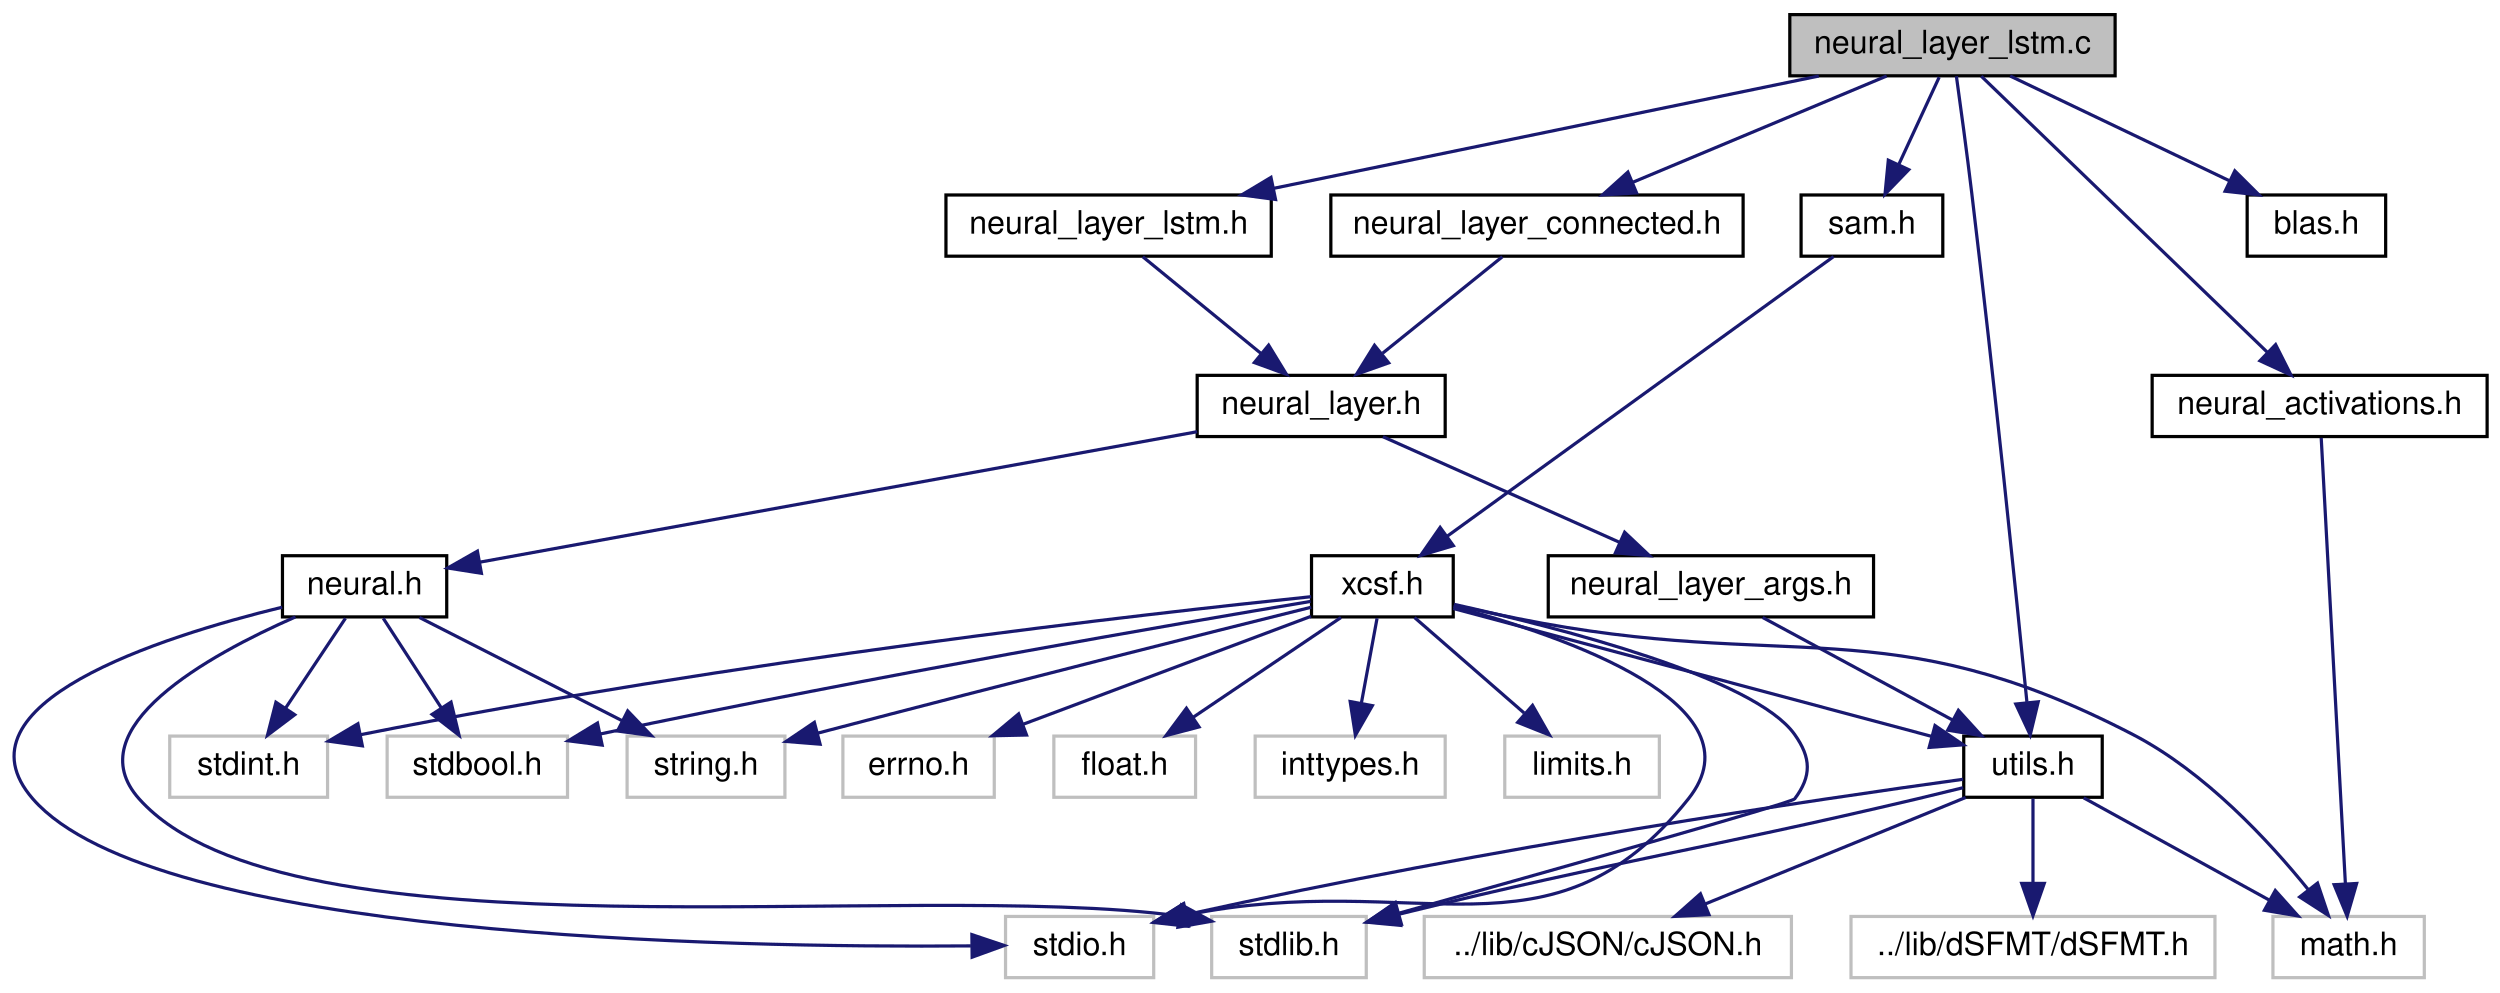
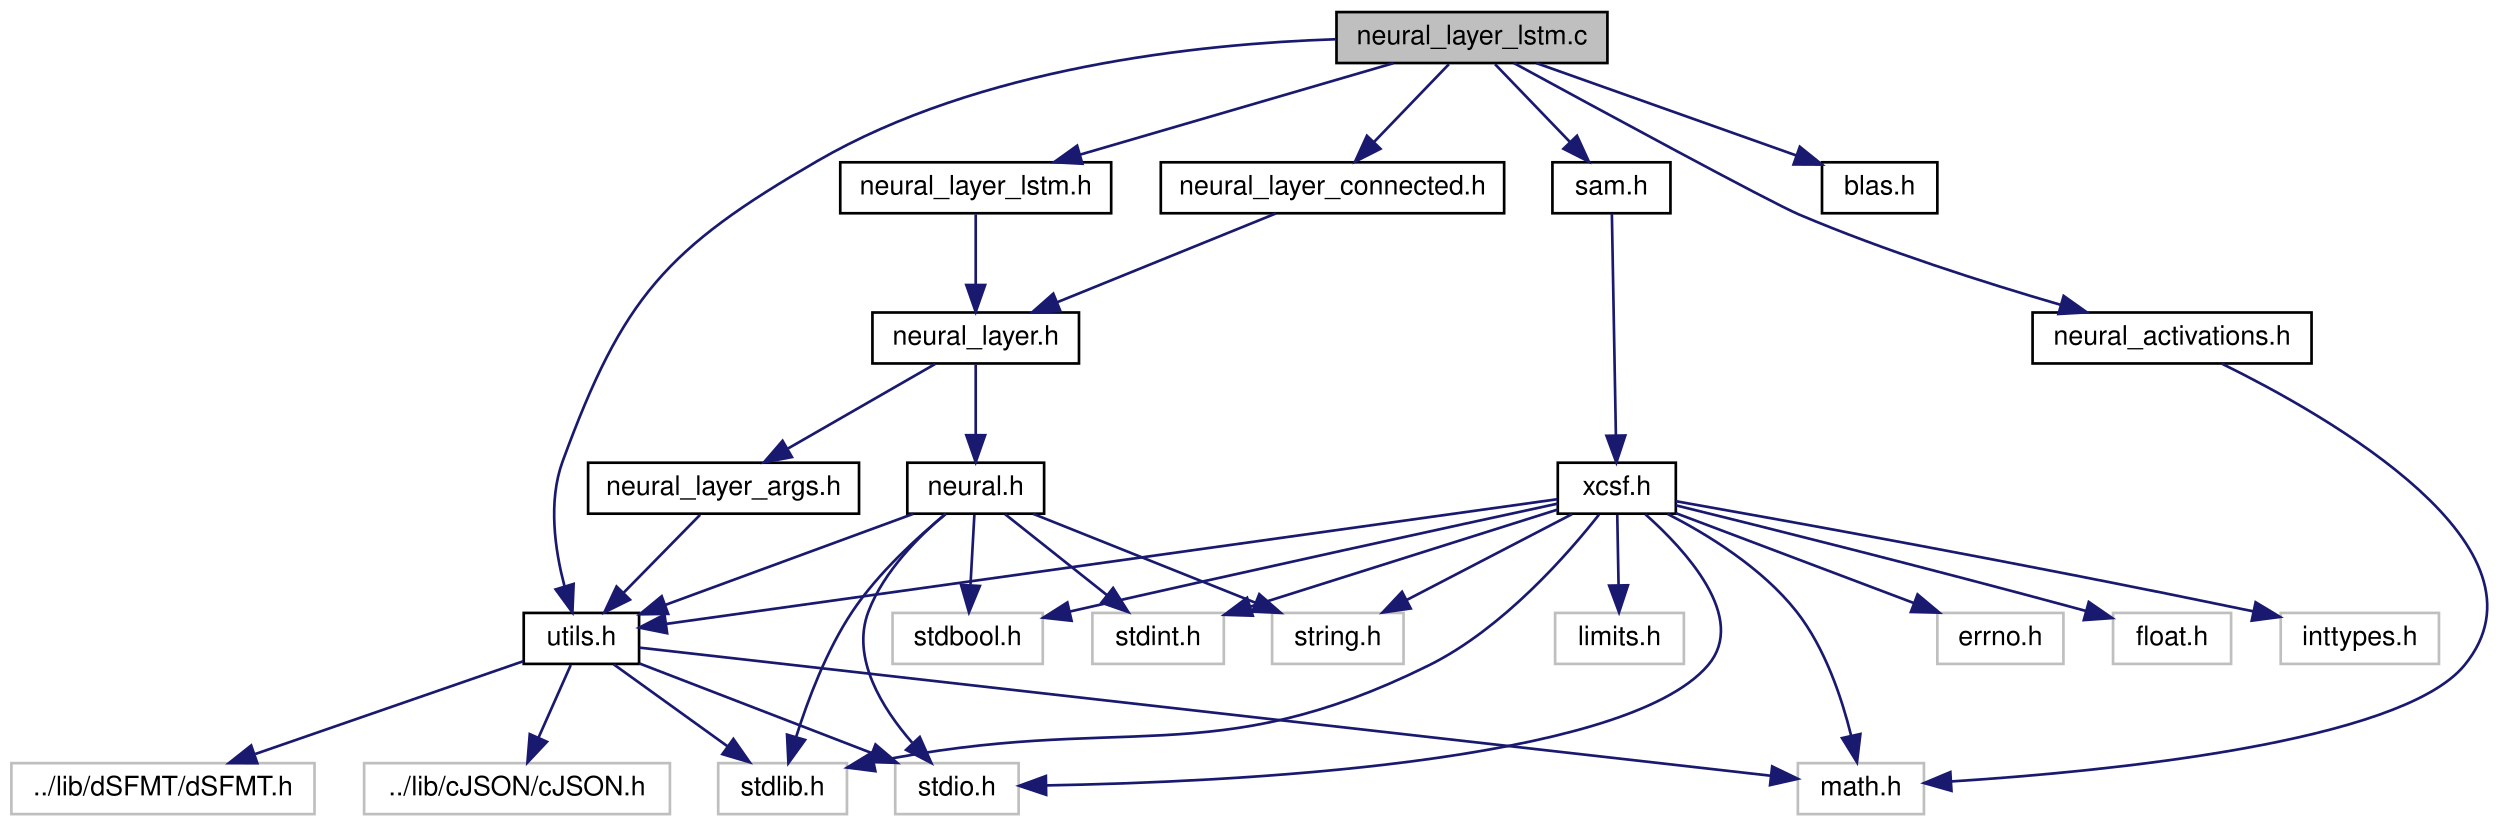
- <svg xmlns="http://www.w3.org/2000/svg" xmlns:xlink="http://www.w3.org/1999/xlink" width="776pt" height="308pt" viewBox="0.00 0.00 776.20 308.00">
+ <svg xmlns="http://www.w3.org/2000/svg" xmlns:xlink="http://www.w3.org/1999/xlink" width="932pt" height="308pt" viewBox="0.00 0.00 931.51 308.00">
  <g id="graph0" class="graph" transform="scale(1 1) rotate(0) translate(4 304)">
    <g id="node1" class="node">
      <g id="a_node1">
        <a xlink:title="An implementation of a long short-term memory layer.">
-           <polygon fill="#bfbfbf" stroke="black" points="551.7,-280.5 551.7,-299.5 652.7,-299.5 652.7,-280.5 551.7,-280.5" />
-           <text text-anchor="middle" x="602.2" y="-287.5" font-family="Helvetica,sans-Serif" font-size="10.00">neural_layer_lstm.c</text>
+           <polygon fill="#bfbfbf" stroke="black" points="494,-280.5 494,-299.5 595,-299.5 595,-280.5 494,-280.5" />
+           <text text-anchor="middle" x="544.5" y="-287.5" font-family="Helvetica,sans-Serif" font-size="10.00">neural_layer_lstm.c</text>
        </a>
      </g>
    </g>
    <g id="node2" class="node">
      <g id="a_node2">
        <a xlink:href="neural__layer__lstm_8h.html" target="_top" xlink:title="An implementation of a long short-term memory layer.">
-           <polygon fill="none" stroke="black" points="289.7,-224.5 289.7,-243.5 390.7,-243.5 390.7,-224.5 289.7,-224.5" />
-           <text text-anchor="middle" x="340.2" y="-231.5" font-family="Helvetica,sans-Serif" font-size="10.00">neural_layer_lstm.h</text>
+           <polygon fill="none" stroke="black" points="309,-224.5 309,-243.5 410,-243.5 410,-224.5 309,-224.5" />
+           <text text-anchor="middle" x="359.5" y="-231.5" font-family="Helvetica,sans-Serif" font-size="10.00">neural_layer_lstm.h</text>
        </a>
      </g>
    </g>
    <g id="edge1" class="edge">
-       <path fill="none" stroke="midnightblue" d="M560.69,-280.44C514.79,-270.98 440.82,-255.74 391.38,-245.55" />
-       <polygon fill="midnightblue" stroke="midnightblue" points="392.03,-242.11 381.52,-243.52 390.61,-248.96 392.03,-242.11" />
-     </g>
-     <g id="node11" class="node">
-       <g id="a_node11">
+       <path fill="none" stroke="midnightblue" d="M515.19,-280.44C483.66,-271.24 433.37,-256.56 398.51,-246.39" />
+       <polygon fill="midnightblue" stroke="midnightblue" points="399.26,-242.96 388.68,-243.52 397.3,-249.68 399.26,-242.96" />
+     </g>
+     <g id="node5" class="node">
+       <g id="a_node5">
        <a xlink:href="utils_8h.html" target="_top" xlink:title="Utility functions for random number handling, etc.">
-           <polygon fill="none" stroke="black" points="605.7,-56.5 605.7,-75.5 648.7,-75.5 648.7,-56.5 605.7,-56.5" />
-           <text text-anchor="middle" x="627.2" y="-63.5" font-family="Helvetica,sans-Serif" font-size="10.00">utils.h</text>
-         </a>
-       </g>
-     </g>
-     <g id="edge34" class="edge">
-       <path fill="none" stroke="midnightblue" d="M603.42,-280.38C604.68,-271.33 606.68,-256.68 608.2,-244 615.11,-186.61 622.07,-118.6 625.31,-86.12" />
-       <polygon fill="midnightblue" stroke="midnightblue" points="628.83,-86.15 626.34,-75.85 621.86,-85.45 628.83,-86.15" />
+           <polygon fill="none" stroke="black" points="191,-56.5 191,-75.5 234,-75.5 234,-56.5 191,-56.5" />
+           <text text-anchor="middle" x="212.5" y="-63.5" font-family="Helvetica,sans-Serif" font-size="10.00">utils.h</text>
+         </a>
+       </g>
+     </g>
+     <g id="edge35" class="edge">
+       <path fill="none" stroke="midnightblue" d="M493.91,-289.38C442.05,-287.65 360.7,-278.86 300.5,-244 244.01,-211.29 227.99,-193.28 205.5,-132 200,-117.02 202.66,-98.88 206.17,-85.58" />
+       <polygon fill="midnightblue" stroke="midnightblue" points="209.6,-86.3 209.15,-75.71 202.9,-84.27 209.6,-86.3" />
    </g>
    <g id="node15" class="node">
      <g id="a_node15">
        <a xlink:href="blas_8h.html" target="_top" xlink:title="Basic linear algebra functions.">
-           <polygon fill="none" stroke="black" points="693.7,-224.5 693.7,-243.5 736.7,-243.5 736.7,-224.5 693.7,-224.5" />
-           <text text-anchor="middle" x="715.2" y="-231.5" font-family="Helvetica,sans-Serif" font-size="10.00">blas.h</text>
-         </a>
-       </g>
-     </g>
-     <g id="edge16" class="edge">
-       <path fill="none" stroke="midnightblue" d="M620.11,-280.44C638.46,-271.68 667.21,-257.94 688.3,-247.86" />
-       <polygon fill="midnightblue" stroke="midnightblue" points="689.87,-250.99 697.38,-243.52 686.85,-244.67 689.87,-250.99" />
+           <polygon fill="none" stroke="black" points="675,-224.5 675,-243.5 718,-243.5 718,-224.5 675,-224.5" />
+           <text text-anchor="middle" x="696.5" y="-231.5" font-family="Helvetica,sans-Serif" font-size="10.00">blas.h</text>
+         </a>
+       </g>
+     </g>
+     <g id="edge17" class="edge">
+       <path fill="none" stroke="midnightblue" d="M568.58,-280.44C594.79,-271.13 636.78,-256.22 665.45,-246.03" />
+       <polygon fill="midnightblue" stroke="midnightblue" points="666.73,-249.29 674.99,-242.64 664.39,-242.69 666.73,-249.29" />
    </g>
    <g id="node16" class="node">
      <g id="a_node16">
        <a xlink:href="neural__activations_8h.html" target="_top" xlink:title="Neural network activation functions.">
-           <polygon fill="none" stroke="black" points="664.2,-168.5 664.2,-187.5 768.2,-187.5 768.2,-168.5 664.2,-168.5" />
-           <text text-anchor="middle" x="716.2" y="-175.5" font-family="Helvetica,sans-Serif" font-size="10.00">neural_activations.h</text>
-         </a>
-       </g>
-     </g>
-     <g id="edge17" class="edge">
-       <path fill="none" stroke="midnightblue" d="M611.15,-280.37C630.3,-261.89 675.48,-218.29 699.89,-194.74" />
-       <polygon fill="midnightblue" stroke="midnightblue" points="702.53,-197.05 707.3,-187.59 697.67,-192.02 702.53,-197.05" />
+           <polygon fill="none" stroke="black" points="753.5,-168.5 753.5,-187.5 857.5,-187.5 857.5,-168.5 753.5,-168.5" />
+           <text text-anchor="middle" x="805.5" y="-175.5" font-family="Helvetica,sans-Serif" font-size="10.00">neural_activations.h</text>
+         </a>
+       </g>
+     </g>
+     <g id="edge18" class="edge">
+       <path fill="none" stroke="midnightblue" d="M560.15,-280.47C590.58,-263.89 655.73,-228.57 666.5,-224 698.42,-210.45 735.89,-198.54 763.88,-190.38" />
+       <polygon fill="midnightblue" stroke="midnightblue" points="765.09,-193.68 773.73,-187.55 763.15,-186.95 765.09,-193.68" />
    </g>
    <g id="node17" class="node">
      <g id="a_node17">
        <a xlink:href="neural__layer__connected_8h.html" target="_top" xlink:title="An implementation of a fully-connected layer of perceptrons.">
-           <polygon fill="none" stroke="black" points="409.2,-224.5 409.2,-243.5 537.2,-243.5 537.2,-224.5 409.2,-224.5" />
-           <text text-anchor="middle" x="473.2" y="-231.5" font-family="Helvetica,sans-Serif" font-size="10.00">neural_layer_connected.h</text>
-         </a>
-       </g>
-     </g>
-     <g id="edge19" class="edge">
-       <path fill="none" stroke="midnightblue" d="M581.76,-280.44C560.53,-271.56 527.11,-257.56 502.95,-247.45" />
-       <polygon fill="midnightblue" stroke="midnightblue" points="504.12,-244.15 493.55,-243.52 501.42,-250.61 504.12,-244.15" />
+           <polygon fill="none" stroke="black" points="428.5,-224.5 428.5,-243.5 556.5,-243.5 556.5,-224.5 428.5,-224.5" />
+           <text text-anchor="middle" x="492.5" y="-231.5" font-family="Helvetica,sans-Serif" font-size="10.00">neural_layer_connected.h</text>
+         </a>
+       </g>
+     </g>
+     <g id="edge20" class="edge">
+       <path fill="none" stroke="midnightblue" d="M535.91,-280.08C528.34,-272.22 517.12,-260.57 507.99,-251.08" />
+       <polygon fill="midnightblue" stroke="midnightblue" points="510.38,-248.53 500.93,-243.75 505.34,-253.38 510.38,-248.53" />
    </g>
    <g id="node18" class="node">
      <g id="a_node18">
        <a xlink:href="sam_8h.html" target="_top" xlink:title="Self-adaptive mutation functions.">
-           <polygon fill="none" stroke="black" points="555.2,-224.5 555.2,-243.5 599.2,-243.5 599.2,-224.5 555.2,-224.5" />
-           <text text-anchor="middle" x="577.2" y="-231.5" font-family="Helvetica,sans-Serif" font-size="10.00">sam.h</text>
-         </a>
-       </g>
-     </g>
-     <g id="edge21" class="edge">
-       <path fill="none" stroke="midnightblue" d="M598.08,-280.08C594.69,-272.77 589.79,-262.18 585.59,-253.1" />
-       <polygon fill="midnightblue" stroke="midnightblue" points="588.63,-251.36 581.26,-243.75 582.28,-254.3 588.63,-251.36" />
+           <polygon fill="none" stroke="black" points="574.5,-224.5 574.5,-243.5 618.5,-243.5 618.5,-224.5 574.5,-224.5" />
+           <text text-anchor="middle" x="596.5" y="-231.5" font-family="Helvetica,sans-Serif" font-size="10.00">sam.h</text>
+         </a>
+       </g>
+     </g>
+     <g id="edge22" class="edge">
+       <path fill="none" stroke="midnightblue" d="M553.09,-280.08C560.66,-272.22 571.88,-260.57 581.01,-251.08" />
+       <polygon fill="midnightblue" stroke="midnightblue" points="583.66,-253.38 588.07,-243.75 578.62,-248.53 583.66,-253.38" />
    </g>
    <g id="node3" class="node">
      <g id="a_node3">
        <a xlink:href="neural__layer_8h.html" target="_top" xlink:title="Interface for neural network layers.">
-           <polygon fill="none" stroke="black" points="367.7,-168.5 367.7,-187.5 444.7,-187.5 444.7,-168.5 367.7,-168.5" />
-           <text text-anchor="middle" x="406.2" y="-175.5" font-family="Helvetica,sans-Serif" font-size="10.00">neural_layer.h</text>
+           <polygon fill="none" stroke="black" points="321,-168.5 321,-187.5 398,-187.5 398,-168.5 321,-168.5" />
+           <text text-anchor="middle" x="359.5" y="-175.5" font-family="Helvetica,sans-Serif" font-size="10.00">neural_layer.h</text>
        </a>
      </g>
    </g>
    <g id="edge2" class="edge">
-       <path fill="none" stroke="midnightblue" d="M350.81,-224.32C360.66,-216.26 375.56,-204.08 387.42,-194.37" />
-       <polygon fill="midnightblue" stroke="midnightblue" points="389.88,-196.88 395.41,-187.83 385.45,-191.46 389.88,-196.88" />
+       <path fill="none" stroke="midnightblue" d="M359.5,-224.08C359.5,-217.01 359.5,-206.86 359.5,-197.99" />
+       <polygon fill="midnightblue" stroke="midnightblue" points="363,-197.75 359.5,-187.75 356,-197.75 363,-197.75" />
    </g>
    <g id="node4" class="node">
      <g id="a_node4">
        <a xlink:href="neural_8h.html" target="_top" xlink:title="An implementation of a multi-layer perceptron neural network.">
-           <polygon fill="none" stroke="black" points="83.7,-112.5 83.7,-131.5 134.7,-131.5 134.7,-112.5 83.7,-112.5" />
-           <text text-anchor="middle" x="109.2" y="-119.5" font-family="Helvetica,sans-Serif" font-size="10.00">neural.h</text>
+           <polygon fill="none" stroke="black" points="334,-112.5 334,-131.5 385,-131.5 385,-112.5 334,-112.5" />
+           <text text-anchor="middle" x="359.5" y="-119.5" font-family="Helvetica,sans-Serif" font-size="10.00">neural.h</text>
        </a>
      </g>
    </g>
    <g id="edge3" class="edge">
-       <path fill="none" stroke="midnightblue" d="M367.68,-170C309.76,-159.46 201.05,-139.7 144.86,-129.48" />
-       <polygon fill="midnightblue" stroke="midnightblue" points="145.47,-126.04 135.01,-127.69 144.22,-132.92 145.47,-126.04" />
+       <path fill="none" stroke="midnightblue" d="M359.5,-168.08C359.5,-161.01 359.5,-150.86 359.5,-141.99" />
+       <polygon fill="midnightblue" stroke="midnightblue" points="363,-141.75 359.5,-131.75 356,-141.75 363,-141.75" />
+     </g>
+     <g id="node14" class="node">
+       <g id="a_node14">
+         <a xlink:href="neural__layer__args_8h.html" target="_top" xlink:title="Functions operating on neural network arguments/constants.">
+           <polygon fill="none" stroke="black" points="215,-112.5 215,-131.5 316,-131.5 316,-112.5 215,-112.5" />
+           <text text-anchor="middle" x="265.5" y="-119.5" font-family="Helvetica,sans-Serif" font-size="10.00">neural_layer_args.h</text>
+         </a>
+       </g>
+     </g>
+     <g id="edge15" class="edge">
+       <path fill="none" stroke="midnightblue" d="M344.4,-168.32C329.6,-159.82 306.81,-146.73 289.52,-136.8" />
+       <polygon fill="midnightblue" stroke="midnightblue" points="290.98,-133.6 280.57,-131.65 287.49,-139.67 290.98,-133.6" />
+     </g>
+     <g id="edge4" class="edge">
+       <path fill="none" stroke="midnightblue" d="M336.21,-112.44C311.26,-103.28 271.53,-88.68 243.85,-78.52" />
+       <polygon fill="midnightblue" stroke="midnightblue" points="244.84,-75.15 234.25,-74.99 242.43,-81.72 244.84,-75.15" />
+     </g>
+     <g id="node9" class="node">
+       <g id="a_node9">
+         <a xlink:title=" ">
+           <polygon fill="none" stroke="#bfbfbf" points="329.5,-0.5 329.5,-19.5 375.5,-19.5 375.5,-0.5 329.5,-0.5" />
+           <text text-anchor="middle" x="352.5" y="-7.5" font-family="Helvetica,sans-Serif" font-size="10.00">stdio.h</text>
+         </a>
+       </g>
+     </g>
+     <g id="edge12" class="edge">
+       <path fill="none" stroke="midnightblue" d="M348.23,-112.43C338.53,-104.27 325.22,-91.05 319.5,-76 312.93,-58.73 324.59,-40.01 335.82,-27.12" />
+       <polygon fill="midnightblue" stroke="midnightblue" points="338.64,-29.24 342.95,-19.56 333.54,-24.44 338.64,-29.24" />
    </g>
    <g id="node10" class="node">
      <g id="a_node10">
-         <a xlink:href="neural__layer__args_8h.html" target="_top" xlink:title="Functions operating on neural network arguments/constants.">
-           <polygon fill="none" stroke="black" points="476.7,-112.5 476.7,-131.5 577.7,-131.5 577.7,-112.5 476.7,-112.5" />
-           <text text-anchor="middle" x="527.2" y="-119.5" font-family="Helvetica,sans-Serif" font-size="10.00">neural_layer_args.h</text>
-         </a>
-       </g>
-     </g>
-     <g id="edge9" class="edge">
-       <path fill="none" stroke="midnightblue" d="M425.38,-168.44C445.11,-159.64 476.09,-145.81 498.7,-135.72" />
-       <polygon fill="midnightblue" stroke="midnightblue" points="500.42,-138.79 508.12,-131.52 497.56,-132.4 500.42,-138.79" />
-     </g>
-     <g id="node5" class="node">
-       <g id="a_node5">
-         <a xlink:title=" ">
-           <polygon fill="none" stroke="#bfbfbf" points="116.2,-56.5 116.2,-75.5 172.2,-75.5 172.2,-56.5 116.2,-56.5" />
-           <text text-anchor="middle" x="144.2" y="-63.5" font-family="Helvetica,sans-Serif" font-size="10.00">stdbool.h</text>
-         </a>
-       </g>
-     </g>
-     <g id="edge4" class="edge">
-       <path fill="none" stroke="midnightblue" d="M114.98,-112.08C119.88,-104.53 127.03,-93.49 133.04,-84.23" />
-       <polygon fill="midnightblue" stroke="midnightblue" points="136.03,-86.05 138.53,-75.75 130.16,-82.24 136.03,-86.05" />
+         <a xlink:title=" ">
+           <polygon fill="none" stroke="#bfbfbf" points="263.5,-0.5 263.5,-19.5 311.5,-19.5 311.5,-0.5 263.5,-0.5" />
+           <text text-anchor="middle" x="287.5" y="-7.5" font-family="Helvetica,sans-Serif" font-size="10.00">stdlib.h</text>
+         </a>
+       </g>
+     </g>
+     <g id="edge13" class="edge">
+       <path fill="none" stroke="midnightblue" d="M348.35,-112.4C338.14,-104.04 323.17,-90.5 313.5,-76 303.81,-61.48 296.81,-42.8 292.53,-29.19" />
+       <polygon fill="midnightblue" stroke="midnightblue" points="295.87,-28.14 289.68,-19.54 289.16,-30.12 295.87,-28.14" />
+     </g>
+     <g id="node11" class="node">
+       <g id="a_node11">
+         <a xlink:title=" ">
+           <polygon fill="none" stroke="#bfbfbf" points="328.5,-56.5 328.5,-75.5 384.5,-75.5 384.5,-56.5 328.5,-56.5" />
+           <text text-anchor="middle" x="356.5" y="-63.5" font-family="Helvetica,sans-Serif" font-size="10.00">stdbool.h</text>
+         </a>
+       </g>
+     </g>
+     <g id="edge10" class="edge">
+       <path fill="none" stroke="midnightblue" d="M359,-112.08C358.61,-105.01 358.05,-94.86 357.55,-85.99" />
+       <polygon fill="midnightblue" stroke="midnightblue" points="361.04,-85.54 356.99,-75.75 354.05,-85.93 361.04,-85.54" />
+     </g>
+     <g id="node12" class="node">
+       <g id="a_node12">
+         <a xlink:title=" ">
+           <polygon fill="none" stroke="#bfbfbf" points="403,-56.5 403,-75.5 452,-75.5 452,-56.5 403,-56.5" />
+           <text text-anchor="middle" x="427.5" y="-63.5" font-family="Helvetica,sans-Serif" font-size="10.00">stdint.h</text>
+         </a>
+       </g>
+     </g>
+     <g id="edge11" class="edge">
+       <path fill="none" stroke="midnightblue" d="M370.43,-112.32C380.67,-104.18 396.22,-91.84 408.5,-82.09" />
+       <polygon fill="midnightblue" stroke="midnightblue" points="410.72,-84.79 416.38,-75.83 406.37,-79.31 410.72,-84.79" />
+     </g>
+     <g id="node13" class="node">
+       <g id="a_node13">
+         <a xlink:title=" ">
+           <polygon fill="none" stroke="#bfbfbf" points="470,-56.5 470,-75.5 519,-75.5 519,-56.5 470,-56.5" />
+           <text text-anchor="middle" x="494.5" y="-63.5" font-family="Helvetica,sans-Serif" font-size="10.00">string.h</text>
+         </a>
+       </g>
+     </g>
+     <g id="edge14" class="edge">
+       <path fill="none" stroke="midnightblue" d="M380.89,-112.44C403.21,-103.52 438.4,-89.44 463.71,-79.32" />
+       <polygon fill="midnightblue" stroke="midnightblue" points="465.22,-82.48 473.21,-75.52 462.62,-75.98 465.22,-82.48" />
    </g>
    <g id="node6" class="node">
      <g id="a_node6">
        <a xlink:title=" ">
-           <polygon fill="none" stroke="#bfbfbf" points="48.7,-56.5 48.7,-75.5 97.7,-75.5 97.7,-56.5 48.7,-56.5" />
-           <text text-anchor="middle" x="73.2" y="-63.5" font-family="Helvetica,sans-Serif" font-size="10.00">stdint.h</text>
+           <polygon fill="none" stroke="#bfbfbf" points="131.5,-0.5 131.5,-19.5 245.5,-19.5 245.5,-0.5 131.5,-0.5" />
+           <text text-anchor="middle" x="188.5" y="-7.5" font-family="Helvetica,sans-Serif" font-size="10.00">../lib/cJSON/cJSON.h</text>
        </a>
      </g>
    </g>
    <g id="edge5" class="edge">
-       <path fill="none" stroke="midnightblue" d="M103.26,-112.08C98.23,-104.53 90.87,-93.49 84.69,-84.23" />
-       <polygon fill="midnightblue" stroke="midnightblue" points="87.5,-82.13 79.04,-75.75 81.67,-86.01 87.5,-82.13" />
+       <path fill="none" stroke="midnightblue" d="M208.54,-56.08C205.29,-48.77 200.58,-38.18 196.55,-29.1" />
+       <polygon fill="midnightblue" stroke="midnightblue" points="199.65,-27.47 192.39,-19.75 193.25,-30.31 199.65,-27.47" />
    </g>
    <g id="node7" class="node">
      <g id="a_node7">
        <a xlink:title=" ">
-           <polygon fill="none" stroke="#bfbfbf" points="308.2,-0.5 308.2,-19.5 354.2,-19.5 354.2,-0.5 308.2,-0.5" />
-           <text text-anchor="middle" x="331.2" y="-7.5" font-family="Helvetica,sans-Serif" font-size="10.00">stdio.h</text>
+           <polygon fill="none" stroke="#bfbfbf" points="0,-0.5 0,-19.5 113,-19.5 113,-0.5 0,-0.5" />
+           <text text-anchor="middle" x="56.5" y="-7.5" font-family="Helvetica,sans-Serif" font-size="10.00">../lib/dSFMT/dSFMT.h</text>
        </a>
      </g>
    </g>
    <g id="edge6" class="edge">
-       <path fill="none" stroke="midnightblue" d="M83.59,-115.51C45.39,-106.19 -19.42,-85.42 6.2,-56 43.74,-12.91 222.06,-9.72 297.44,-10.36" />
-       <polygon fill="midnightblue" stroke="midnightblue" points="297.75,-13.86 307.79,-10.48 297.83,-6.86 297.75,-13.86" />
+       <path fill="none" stroke="midnightblue" d="M190.81,-57.49C164.93,-48.53 121.36,-33.45 90.88,-22.9" />
+       <polygon fill="midnightblue" stroke="midnightblue" points="91.68,-19.48 81.09,-19.51 89.39,-26.09 91.68,-19.48" />
    </g>
    <g id="node8" class="node">
      <g id="a_node8">
        <a xlink:title=" ">
-           <polygon fill="none" stroke="#bfbfbf" points="372.2,-0.5 372.2,-19.5 420.2,-19.5 420.2,-0.5 372.2,-0.5" />
-           <text text-anchor="middle" x="396.2" y="-7.5" font-family="Helvetica,sans-Serif" font-size="10.00">stdlib.h</text>
+           <polygon fill="none" stroke="#bfbfbf" points="666,-0.5 666,-19.5 713,-19.5 713,-0.5 666,-0.5" />
+           <text text-anchor="middle" x="689.5" y="-7.5" font-family="Helvetica,sans-Serif" font-size="10.00">math.h</text>
        </a>
      </g>
    </g>
    <g id="edge7" class="edge">
-       <path fill="none" stroke="midnightblue" d="M87.73,-112.5C60.58,-100.57 19.63,-77.87 39.2,-56 85.63,-4.13 276.3,-31.24 362.21,-19.64" />
-       <polygon fill="midnightblue" stroke="midnightblue" points="362.85,-23.08 372.15,-18.02 361.72,-16.17 362.85,-23.08" />
-     </g>
-     <g id="node9" class="node">
-       <g id="a_node9">
-         <a xlink:title=" ">
-           <polygon fill="none" stroke="#bfbfbf" points="190.7,-56.5 190.7,-75.5 239.7,-75.5 239.7,-56.5 190.7,-56.5" />
-           <text text-anchor="middle" x="215.2" y="-63.5" font-family="Helvetica,sans-Serif" font-size="10.00">string.h</text>
-         </a>
-       </g>
+       <path fill="none" stroke="midnightblue" d="M234.24,-62.54C310.15,-53.95 563.83,-25.23 655.82,-14.81" />
+       <polygon fill="midnightblue" stroke="midnightblue" points="656.42,-18.27 665.97,-13.66 655.63,-11.31 656.42,-18.27" />
    </g>
    <g id="edge8" class="edge">
-       <path fill="none" stroke="midnightblue" d="M126.23,-112.32C143.23,-103.66 169.58,-90.24 189.2,-80.25" />
-       <polygon fill="midnightblue" stroke="midnightblue" points="190.89,-83.31 198.22,-75.65 187.72,-77.08 190.89,-83.31" />
-     </g>
-     <g id="edge10" class="edge">
-       <path fill="none" stroke="midnightblue" d="M543.27,-112.32C559.16,-103.74 583.71,-90.49 602.16,-80.52" />
-       <polygon fill="midnightblue" stroke="midnightblue" points="604.04,-83.49 611.18,-75.65 600.72,-77.33 604.04,-83.49" />
-     </g>
-     <g id="edge14" class="edge">
-       <path fill="none" stroke="midnightblue" d="M605.49,-62.09C561.68,-56.05 459.43,-41.11 364.32,-20.06" />
-       <polygon fill="midnightblue" stroke="midnightblue" points="365.07,-16.64 354.55,-17.87 363.54,-23.48 365.07,-16.64" />
-     </g>
-     <g id="edge15" class="edge">
-       <path fill="none" stroke="midnightblue" d="M605.52,-59.48C600.81,-58.31 595.84,-57.1 591.2,-56 522.51,-39.78 502.5,-37.85 430.36,-20.2" />
-       <polygon fill="midnightblue" stroke="midnightblue" points="430.87,-16.72 420.32,-17.72 429.19,-23.51 430.87,-16.72" />
-     </g>
-     <g id="node12" class="node">
-       <g id="a_node12">
-         <a xlink:title=" ">
-           <polygon fill="none" stroke="#bfbfbf" points="438.2,-0.5 438.2,-19.5 552.2,-19.5 552.2,-0.5 438.2,-0.5" />
-           <text text-anchor="middle" x="495.2" y="-7.5" font-family="Helvetica,sans-Serif" font-size="10.00">../lib/cJSON/cJSON.h</text>
-         </a>
-       </g>
-     </g>
-     <g id="edge11" class="edge">
-       <path fill="none" stroke="midnightblue" d="M606.29,-56.44C584.47,-47.52 550.05,-33.44 525.31,-23.32" />
-       <polygon fill="midnightblue" stroke="midnightblue" points="526.6,-20.06 516.02,-19.52 523.95,-26.54 526.6,-20.06" />
-     </g>
-     <g id="node13" class="node">
-       <g id="a_node13">
-         <a xlink:title=" ">
-           <polygon fill="none" stroke="#bfbfbf" points="570.7,-0.5 570.7,-19.5 683.7,-19.5 683.7,-0.5 570.7,-0.5" />
-           <text text-anchor="middle" x="627.2" y="-7.5" font-family="Helvetica,sans-Serif" font-size="10.00">../lib/dSFMT/dSFMT.h</text>
-         </a>
-       </g>
-     </g>
-     <g id="edge12" class="edge">
-       <path fill="none" stroke="midnightblue" d="M627.2,-56.08C627.2,-49.01 627.2,-38.86 627.2,-29.99" />
-       <polygon fill="midnightblue" stroke="midnightblue" points="630.7,-29.75 627.2,-19.75 623.7,-29.75 630.7,-29.75" />
-     </g>
-     <g id="node14" class="node">
-       <g id="a_node14">
-         <a xlink:title=" ">
-           <polygon fill="none" stroke="#bfbfbf" points="701.7,-0.5 701.7,-19.5 748.7,-19.5 748.7,-0.5 701.7,-0.5" />
-           <text text-anchor="middle" x="725.2" y="-7.5" font-family="Helvetica,sans-Serif" font-size="10.00">math.h</text>
-         </a>
-       </g>
-     </g>
-     <g id="edge13" class="edge">
-       <path fill="none" stroke="midnightblue" d="M642.95,-56.32C658.52,-47.74 682.58,-34.49 700.66,-24.52" />
-       <polygon fill="midnightblue" stroke="midnightblue" points="702.43,-27.55 709.5,-19.65 699.05,-21.42 702.43,-27.55" />
-     </g>
-     <g id="edge18" class="edge">
-       <path fill="none" stroke="midnightblue" d="M716.69,-168.08C718.1,-141.95 722.27,-65.21 724.2,-29.58" />
-       <polygon fill="midnightblue" stroke="midnightblue" points="727.69,-29.74 724.74,-19.57 720.7,-29.36 727.69,-29.74" />
-     </g>
-     <g id="edge20" class="edge">
-       <path fill="none" stroke="midnightblue" d="M462.44,-224.32C452.44,-216.26 437.32,-204.08 425.27,-194.37" />
-       <polygon fill="midnightblue" stroke="midnightblue" points="427.15,-191.38 417.16,-187.83 422.75,-196.83 427.15,-191.38" />
+       <path fill="none" stroke="midnightblue" d="M234.07,-56.68C257.19,-47.76 294.15,-33.51 320.63,-23.29" />
+       <polygon fill="midnightblue" stroke="midnightblue" points="322.14,-26.46 330.21,-19.6 319.62,-19.93 322.14,-26.46" />
+     </g>
+     <g id="edge9" class="edge">
+       <path fill="none" stroke="midnightblue" d="M224.55,-56.32C235.96,-48.11 253.33,-35.6 266.93,-25.81" />
+       <polygon fill="midnightblue" stroke="midnightblue" points="269.16,-28.52 275.23,-19.83 265.07,-22.84 269.16,-28.52" />
+     </g>
+     <g id="edge16" class="edge">
+       <path fill="none" stroke="midnightblue" d="M256.75,-112.08C249.03,-104.22 237.6,-92.57 228.28,-83.08" />
+       <polygon fill="midnightblue" stroke="midnightblue" points="230.59,-80.44 221.09,-75.75 225.6,-85.34 230.59,-80.44" />
+     </g>
+     <g id="edge19" class="edge">
+       <path fill="none" stroke="midnightblue" d="M824.01,-168.44C863.66,-148.98 950.35,-99.73 914.5,-56 890.71,-26.99 780.12,-16.31 723.34,-12.69" />
+       <polygon fill="midnightblue" stroke="midnightblue" points="723.26,-9.18 713.07,-12.07 722.84,-16.16 723.26,-9.18" />
+     </g>
+     <g id="edge21" class="edge">
+       <path fill="none" stroke="midnightblue" d="M471.43,-224.44C449.44,-215.52 414.77,-201.44 389.84,-191.32" />
+       <polygon fill="midnightblue" stroke="midnightblue" points="391.06,-188.04 380.48,-187.52 388.42,-194.52 391.06,-188.04" />
    </g>
    <g id="node19" class="node">
      <g id="a_node19">
        <a xlink:href="xcsf_8h.html" target="_top" xlink:title="XCSF data structures.">
-           <polygon fill="none" stroke="black" points="403.2,-112.5 403.2,-131.5 447.2,-131.5 447.2,-112.5 403.2,-112.5" />
-           <text text-anchor="middle" x="425.2" y="-119.5" font-family="Helvetica,sans-Serif" font-size="10.00">xcsf.h</text>
-         </a>
-       </g>
-     </g>
-     <g id="edge22" class="edge">
-       <path fill="none" stroke="midnightblue" d="M565.28,-224.37C539.3,-205.57 477.39,-160.77 445.29,-137.53" />
-       <polygon fill="midnightblue" stroke="midnightblue" points="447.23,-134.62 437.08,-131.59 443.13,-140.29 447.23,-134.62" />
+           <polygon fill="none" stroke="black" points="576.5,-112.5 576.5,-131.5 620.5,-131.5 620.5,-112.5 576.5,-112.5" />
+           <text text-anchor="middle" x="598.5" y="-119.5" font-family="Helvetica,sans-Serif" font-size="10.00">xcsf.h</text>
+         </a>
+       </g>
+     </g>
+     <g id="edge23" class="edge">
+       <path fill="none" stroke="midnightblue" d="M596.66,-224.37C596.98,-206.62 597.72,-165.67 598.16,-141.6" />
+       <polygon fill="midnightblue" stroke="midnightblue" points="601.66,-141.65 598.34,-131.59 594.66,-141.53 601.66,-141.65" />
+     </g>
+     <g id="edge24" class="edge">
+       <path fill="none" stroke="midnightblue" d="M576.36,-117.9C511.18,-108.78 319.82,-82.01 243.98,-71.4" />
+       <polygon fill="midnightblue" stroke="midnightblue" points="244.46,-67.94 234.07,-70.02 243.49,-74.87 244.46,-67.94" />
    </g>
    <g id="edge29" class="edge">
-       <path fill="none" stroke="midnightblue" d="M402.92,-117.32C361.46,-110.39 269.47,-94.57 182.24,-76.13" />
-       <polygon fill="midnightblue" stroke="midnightblue" points="182.96,-72.7 172.45,-74.04 181.5,-79.55 182.96,-72.7" />
+       <path fill="none" stroke="midnightblue" d="M617.37,-112.43C632.29,-104.79 652.68,-92.3 665.5,-76 676.18,-62.42 682.43,-43.62 685.86,-29.73" />
+       <polygon fill="midnightblue" stroke="midnightblue" points="689.31,-30.36 688.04,-19.84 682.47,-28.85 689.31,-30.36" />
+     </g>
+     <g id="edge32" class="edge">
+       <path fill="none" stroke="midnightblue" d="M609.15,-112.27C624.01,-99.05 647.53,-73.64 632.5,-56 601.13,-19.18 452.96,-12.37 385.77,-11.2" />
+       <polygon fill="midnightblue" stroke="midnightblue" points="385.76,-7.7 375.72,-11.05 385.66,-14.69 385.76,-7.7" />
+     </g>
+     <g id="edge33" class="edge">
+       <path fill="none" stroke="midnightblue" d="M591.86,-112.15C580.57,-97.8 556.14,-69.69 528.5,-56 447.22,-15.74 414.29,-38.71 321.37,-19.94" />
+       <polygon fill="midnightblue" stroke="midnightblue" points="322.09,-16.51 311.58,-17.85 320.64,-23.36 322.09,-16.51" />
    </g>
    <g id="edge30" class="edge">
-       <path fill="none" stroke="midnightblue" d="M403.08,-118.78C352.53,-113.52 224.58,-99.1 107.83,-75.91" />
-       <polygon fill="midnightblue" stroke="midnightblue" points="108.5,-72.47 98.01,-73.93 107.12,-79.33 108.5,-72.47" />
+       <path fill="none" stroke="midnightblue" d="M576.44,-116.25C538.99,-108.16 460.61,-91.12 394.5,-76 394.4,-75.98 394.3,-75.95 394.2,-75.93" />
+       <polygon fill="midnightblue" stroke="midnightblue" points="395.24,-72.58 384.71,-73.73 393.66,-79.4 395.24,-72.58" />
    </g>
    <g id="edge31" class="edge">
-       <path fill="none" stroke="midnightblue" d="M447.26,-115.75C482.07,-106.44 543.49,-85.23 520.2,-56 477.51,-2.41 436.27,-34.63 364.14,-19.9" />
-       <polygon fill="midnightblue" stroke="midnightblue" points="364.77,-16.46 354.24,-17.62 363.2,-23.28 364.77,-16.46" />
-     </g>
-     <g id="edge32" class="edge">
-       <path fill="none" stroke="midnightblue" d="M447.45,-116.4C480.69,-109.03 540.74,-93.59 553.2,-76 558.34,-68.75 558.55,-63.1 553.2,-56 552.25,-54.74 476.3,-33.36 430.4,-20.53" />
-       <polygon fill="midnightblue" stroke="midnightblue" points="431.12,-17.1 420.54,-17.78 429.23,-23.84 431.12,-17.1" />
-     </g>
-     <g id="edge33" class="edge">
-       <path fill="none" stroke="midnightblue" d="M403.1,-115.51C371.27,-107.58 310.44,-92.32 249.79,-76.39" />
-       <polygon fill="midnightblue" stroke="midnightblue" points="250.62,-72.99 240.06,-73.83 248.84,-79.76 250.62,-72.99" />
-     </g>
-     <g id="edge23" class="edge">
-       <path fill="none" stroke="midnightblue" d="M447.21,-115.12C483.12,-105.52 554.47,-86.44 595.73,-75.41" />
-       <polygon fill="midnightblue" stroke="midnightblue" points="596.78,-78.76 605.54,-72.79 594.97,-71.99 596.78,-78.76" />
-     </g>
-     <g id="edge28" class="edge">
-       <path fill="none" stroke="midnightblue" d="M447.42,-116.13C453.8,-114.76 460.77,-113.3 467.2,-112 551.89,-94.95 581.51,-115.76 658.2,-76 680.58,-64.4 700.49,-42.92 712.67,-27.83" />
-       <polygon fill="midnightblue" stroke="midnightblue" points="715.54,-29.85 718.92,-19.81 710.01,-25.55 715.54,-29.85" />
+       <path fill="none" stroke="midnightblue" d="M576.49,-114.05C547.43,-104.87 495.94,-88.61 461.76,-77.82" />
+       <polygon fill="midnightblue" stroke="midnightblue" points="462.78,-74.47 452.19,-74.8 460.67,-81.14 462.78,-74.47" />
+     </g>
+     <g id="edge34" class="edge">
+       <path fill="none" stroke="midnightblue" d="M581.79,-112.32C565.19,-103.7 539.5,-90.36 520.28,-80.39" />
+       <polygon fill="midnightblue" stroke="midnightblue" points="521.66,-77.16 511.17,-75.65 518.43,-83.37 521.66,-77.16" />
    </g>
    <g id="node20" class="node">
      <g id="a_node20">
        <a xlink:title=" ">
-           <polygon fill="none" stroke="#bfbfbf" points="257.7,-56.5 257.7,-75.5 304.7,-75.5 304.7,-56.5 257.7,-56.5" />
-           <text text-anchor="middle" x="281.2" y="-63.5" font-family="Helvetica,sans-Serif" font-size="10.00">errno.h</text>
-         </a>
-       </g>
-     </g>
-     <g id="edge24" class="edge">
-       <path fill="none" stroke="midnightblue" d="M403.02,-112.68C379.13,-103.72 340.89,-89.38 313.63,-79.16" />
-       <polygon fill="midnightblue" stroke="midnightblue" points="314.72,-75.83 304.13,-75.6 312.26,-82.39 314.72,-75.83" />
+           <polygon fill="none" stroke="#bfbfbf" points="718,-56.5 718,-75.5 765,-75.5 765,-56.5 718,-56.5" />
+           <text text-anchor="middle" x="741.5" y="-63.5" font-family="Helvetica,sans-Serif" font-size="10.00">errno.h</text>
+         </a>
+       </g>
+     </g>
+     <g id="edge25" class="edge">
+       <path fill="none" stroke="midnightblue" d="M620.53,-112.68C644.25,-103.72 682.23,-89.38 709.3,-79.16" />
+       <polygon fill="midnightblue" stroke="midnightblue" points="710.62,-82.4 718.74,-75.6 708.14,-75.86 710.62,-82.4" />
    </g>
    <g id="node21" class="node">
      <g id="a_node21">
        <a xlink:title=" ">
-           <polygon fill="none" stroke="#bfbfbf" points="323.2,-56.5 323.2,-75.5 367.2,-75.5 367.2,-56.5 323.2,-56.5" />
-           <text text-anchor="middle" x="345.2" y="-63.5" font-family="Helvetica,sans-Serif" font-size="10.00">float.h</text>
-         </a>
-       </g>
-     </g>
-     <g id="edge25" class="edge">
-       <path fill="none" stroke="midnightblue" d="M412.35,-112.32C399.99,-103.98 381.07,-91.21 366.47,-81.35" />
-       <polygon fill="midnightblue" stroke="midnightblue" points="368.27,-78.35 358.03,-75.65 364.36,-84.15 368.27,-78.35" />
+           <polygon fill="none" stroke="#bfbfbf" points="783.5,-56.5 783.5,-75.5 827.5,-75.5 827.5,-56.5 783.5,-56.5" />
+           <text text-anchor="middle" x="805.5" y="-63.5" font-family="Helvetica,sans-Serif" font-size="10.00">float.h</text>
+         </a>
+       </g>
+     </g>
+     <g id="edge26" class="edge">
+       <path fill="none" stroke="midnightblue" d="M620.51,-115.61C652.2,-107.81 712.72,-92.71 773.43,-76.23" />
+       <polygon fill="midnightblue" stroke="midnightblue" points="774.45,-79.58 783.17,-73.58 772.6,-72.83 774.45,-79.58" />
    </g>
    <g id="node22" class="node">
      <g id="a_node22">
        <a xlink:title=" ">
-           <polygon fill="none" stroke="#bfbfbf" points="385.7,-56.5 385.7,-75.5 444.7,-75.5 444.7,-56.5 385.7,-56.5" />
-           <text text-anchor="middle" x="415.2" y="-63.5" font-family="Helvetica,sans-Serif" font-size="10.00">inttypes.h</text>
-         </a>
-       </g>
-     </g>
-     <g id="edge26" class="edge">
-       <path fill="none" stroke="midnightblue" d="M423.55,-112.08C422.23,-104.93 420.32,-94.64 418.67,-85.69" />
-       <polygon fill="midnightblue" stroke="midnightblue" points="422.09,-84.95 416.82,-75.75 415.2,-86.22 422.09,-84.95" />
+           <polygon fill="none" stroke="#bfbfbf" points="846,-56.5 846,-75.5 905,-75.5 905,-56.5 846,-56.5" />
+           <text text-anchor="middle" x="875.5" y="-63.5" font-family="Helvetica,sans-Serif" font-size="10.00">inttypes.h</text>
+         </a>
+       </g>
+     </g>
+     <g id="edge27" class="edge">
+       <path fill="none" stroke="midnightblue" d="M620.54,-117.14C661.06,-109.97 750.32,-93.88 835.85,-76.07" />
+       <polygon fill="midnightblue" stroke="midnightblue" points="836.65,-79.48 845.72,-74 835.21,-72.63 836.65,-79.48" />
    </g>
    <g id="node23" class="node">
      <g id="a_node23">
        <a xlink:title=" ">
-           <polygon fill="none" stroke="#bfbfbf" points="463.2,-56.5 463.2,-75.5 511.2,-75.5 511.2,-56.5 463.2,-56.5" />
-           <text text-anchor="middle" x="487.2" y="-63.5" font-family="Helvetica,sans-Serif" font-size="10.00">limits.h</text>
-         </a>
-       </g>
-     </g>
-     <g id="edge27" class="edge">
-       <path fill="none" stroke="midnightblue" d="M435.17,-112.32C444.33,-104.34 458.14,-92.31 469.23,-82.65" />
-       <polygon fill="midnightblue" stroke="midnightblue" points="471.82,-85.04 477.06,-75.83 467.22,-79.76 471.82,-85.04" />
+           <polygon fill="none" stroke="#bfbfbf" points="575.5,-56.5 575.5,-75.5 623.5,-75.5 623.5,-56.5 575.5,-56.5" />
+           <text text-anchor="middle" x="599.5" y="-63.5" font-family="Helvetica,sans-Serif" font-size="10.00">limits.h</text>
+         </a>
+       </g>
+     </g>
+     <g id="edge28" class="edge">
+       <path fill="none" stroke="midnightblue" d="M598.67,-112.08C598.8,-105.01 598.98,-94.86 599.15,-85.99" />
+       <polygon fill="midnightblue" stroke="midnightblue" points="602.65,-85.81 599.34,-75.75 595.65,-85.68 602.65,-85.81" />
    </g>
  </g>
</svg>
